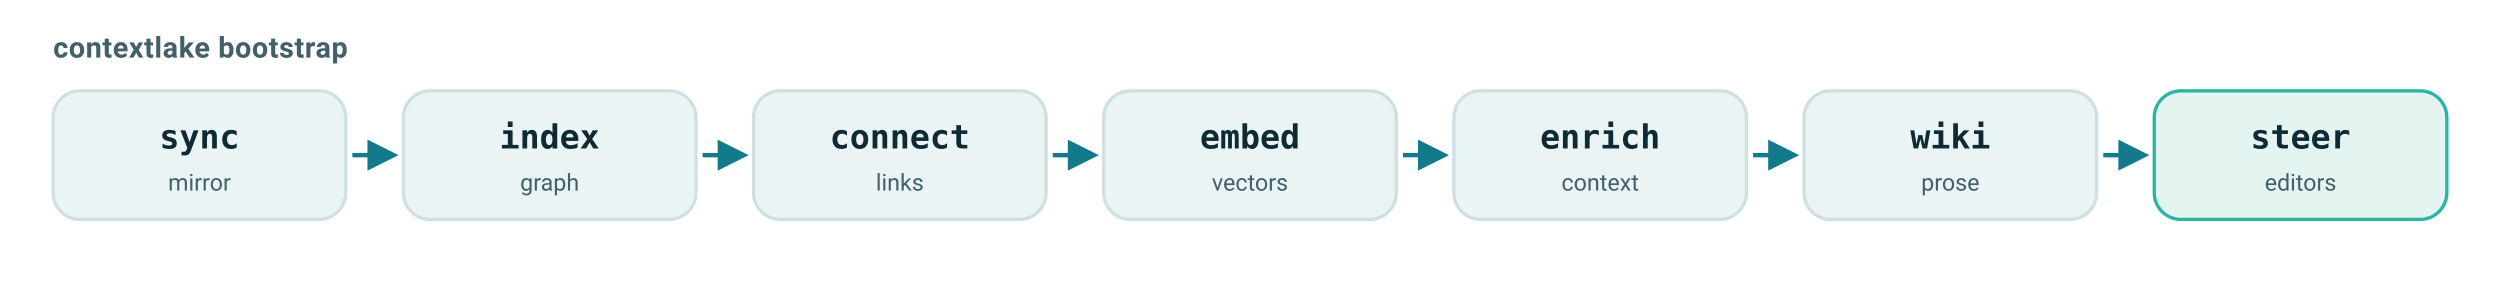
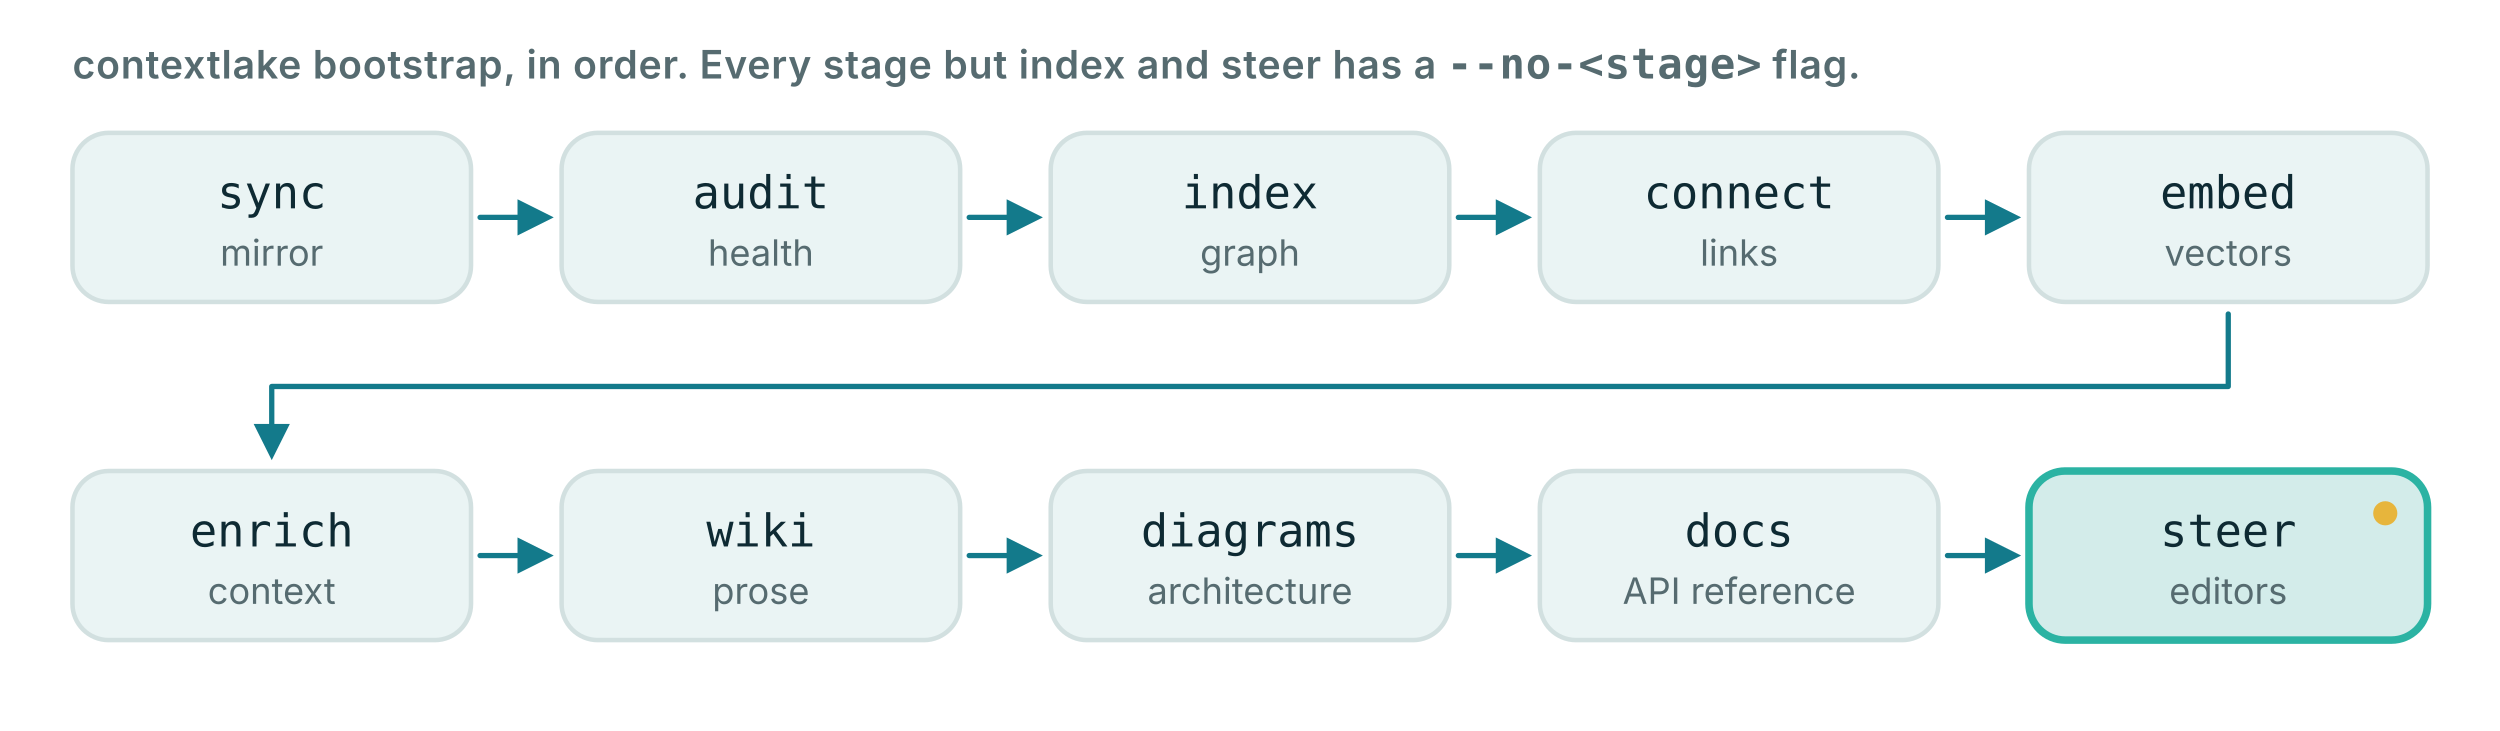
- <svg xmlns="http://www.w3.org/2000/svg" viewBox="0 0 1128 132" width="1128" height="132" role="img" aria-label="contextlake bootstrap pipeline" font-family="'Space Grotesk',-apple-system,Segoe UI,Roboto,sans-serif">
+ <svg xmlns="http://www.w3.org/2000/svg" viewBox="0 0 828 242" width="828" height="242" role="img" aria-label="contextlake bootstrap pipeline" font-family="Inter,-apple-system,Segoe UI,Roboto,sans-serif">
  <defs>
-     <marker id="ar" viewBox="0 0 10 10" refX="8" refY="5" markerWidth="7" markerHeight="7" orient="auto">
+     <marker id="ar" viewBox="0 0 10 10" refX="8" refY="5" markerWidth="12" markerHeight="12" markerUnits="userSpaceOnUse" orient="auto">
      <path d="M0 0L10 5L0 10z" fill="#137A8B" />
    </marker>
  </defs>
-   <text x="24" y="26" font-size="13" font-weight="600" fill="#41606a" letter-spacing=".02em">contextlake bootstrap</text>
-   <rect x="24" y="41" width="132" height="58" rx="12" fill="#EAF4F4" stroke="#cfe0e3" stroke-width="1.5" />
-   <text x="90" y="67" text-anchor="middle" font-size="15" font-weight="600" fill="#0E2A33" font-family="'JetBrains Mono',ui-monospace,monospace">sync</text>
-   <text x="90" y="86" text-anchor="middle" font-size="10.5" fill="#41606a">mirror</text>
-   <line x1="159" y1="70" x2="177" y2="70" stroke="#137A8B" stroke-width="2" marker-end="url(#ar)" />
-   <rect x="182" y="41" width="132" height="58" rx="12" fill="#EAF4F4" stroke="#cfe0e3" stroke-width="1.5" />
-   <text x="248" y="67" text-anchor="middle" font-size="15" font-weight="600" fill="#0E2A33" font-family="'JetBrains Mono',ui-monospace,monospace">index</text>
-   <text x="248" y="86" text-anchor="middle" font-size="10.5" fill="#41606a">graph</text>
-   <line x1="317" y1="70" x2="335" y2="70" stroke="#137A8B" stroke-width="2" marker-end="url(#ar)" />
-   <rect x="340" y="41" width="132" height="58" rx="12" fill="#EAF4F4" stroke="#cfe0e3" stroke-width="1.5" />
-   <text x="406" y="67" text-anchor="middle" font-size="15" font-weight="600" fill="#0E2A33" font-family="'JetBrains Mono',ui-monospace,monospace">connect</text>
-   <text x="406" y="86" text-anchor="middle" font-size="10.5" fill="#41606a">links</text>
-   <line x1="475" y1="70" x2="493" y2="70" stroke="#137A8B" stroke-width="2" marker-end="url(#ar)" />
-   <rect x="498" y="41" width="132" height="58" rx="12" fill="#EAF4F4" stroke="#cfe0e3" stroke-width="1.5" />
-   <text x="564" y="67" text-anchor="middle" font-size="15" font-weight="600" fill="#0E2A33" font-family="'JetBrains Mono',ui-monospace,monospace">embed</text>
-   <text x="564" y="86" text-anchor="middle" font-size="10.5" fill="#41606a">vectors</text>
-   <line x1="633" y1="70" x2="651" y2="70" stroke="#137A8B" stroke-width="2" marker-end="url(#ar)" />
-   <rect x="656" y="41" width="132" height="58" rx="12" fill="#EAF4F4" stroke="#cfe0e3" stroke-width="1.5" />
-   <text x="722" y="67" text-anchor="middle" font-size="15" font-weight="600" fill="#0E2A33" font-family="'JetBrains Mono',ui-monospace,monospace">enrich</text>
-   <text x="722" y="86" text-anchor="middle" font-size="10.5" fill="#41606a">context</text>
-   <line x1="791" y1="70" x2="809" y2="70" stroke="#137A8B" stroke-width="2" marker-end="url(#ar)" />
-   <rect x="814" y="41" width="132" height="58" rx="12" fill="#EAF4F4" stroke="#cfe0e3" stroke-width="1.5" />
-   <text x="880" y="67" text-anchor="middle" font-size="15" font-weight="600" fill="#0E2A33" font-family="'JetBrains Mono',ui-monospace,monospace">wiki</text>
-   <text x="880" y="86" text-anchor="middle" font-size="10.5" fill="#41606a">prose</text>
-   <line x1="949" y1="70" x2="967" y2="70" stroke="#137A8B" stroke-width="2" marker-end="url(#ar)" />
-   <rect x="972" y="41" width="132" height="58" rx="12" fill="#e4f5f1" stroke="#2BB3A3" stroke-width="1.5" />
-   <text x="1038" y="67" text-anchor="middle" font-size="15" font-weight="600" fill="#0E2A33" font-family="'JetBrains Mono',ui-monospace,monospace">steer</text>
-   <text x="1038" y="86" text-anchor="middle" font-size="10.5" fill="#41606a">editors</text>
+   <text x="24" y="26" font-size="13" font-weight="600" fill="#566B70" letter-spacing=".02em">contextlake bootstrap, in order. Every stage but index and steer has a <tspan font-family="'JetBrains Mono',ui-monospace,monospace" font-size="14">--no-&lt;stage&gt;</tspan> flag.</text>
+   <rect x="24" y="44" width="132" height="56" rx="12" fill="#EAF4F4" stroke="#D2E0E0" stroke-width="1.5" />
+   <text x="90" y="69" text-anchor="middle" font-size="15" font-weight="500" fill="#0E2A33" font-family="'JetBrains Mono',ui-monospace,monospace">sync</text>
+   <text x="90" y="88" text-anchor="middle" font-size="12" fill="#566B70">mirror</text>
+   <line x1="159" y1="72" x2="181" y2="72" stroke="#137A8B" stroke-width="1.75" stroke-linecap="round" marker-end="url(#ar)" />
+   <rect x="186" y="44" width="132" height="56" rx="12" fill="#EAF4F4" stroke="#D2E0E0" stroke-width="1.5" />
+   <text x="252" y="69" text-anchor="middle" font-size="15" font-weight="500" fill="#0E2A33" font-family="'JetBrains Mono',ui-monospace,monospace">audit</text>
+   <text x="252" y="88" text-anchor="middle" font-size="12" fill="#566B70">health</text>
+   <line x1="321" y1="72" x2="343" y2="72" stroke="#137A8B" stroke-width="1.75" stroke-linecap="round" marker-end="url(#ar)" />
+   <rect x="348" y="44" width="132" height="56" rx="12" fill="#EAF4F4" stroke="#D2E0E0" stroke-width="1.5" />
+   <text x="414" y="69" text-anchor="middle" font-size="15" font-weight="500" fill="#0E2A33" font-family="'JetBrains Mono',ui-monospace,monospace">index</text>
+   <text x="414" y="88" text-anchor="middle" font-size="12" fill="#566B70">graph</text>
+   <line x1="483" y1="72" x2="505" y2="72" stroke="#137A8B" stroke-width="1.75" stroke-linecap="round" marker-end="url(#ar)" />
+   <rect x="510" y="44" width="132" height="56" rx="12" fill="#EAF4F4" stroke="#D2E0E0" stroke-width="1.5" />
+   <text x="576" y="69" text-anchor="middle" font-size="15" font-weight="500" fill="#0E2A33" font-family="'JetBrains Mono',ui-monospace,monospace">connect</text>
+   <text x="576" y="88" text-anchor="middle" font-size="12" fill="#566B70">links</text>
+   <line x1="645" y1="72" x2="667" y2="72" stroke="#137A8B" stroke-width="1.75" stroke-linecap="round" marker-end="url(#ar)" />
+   <rect x="672" y="44" width="132" height="56" rx="12" fill="#EAF4F4" stroke="#D2E0E0" stroke-width="1.5" />
+   <text x="738" y="69" text-anchor="middle" font-size="15" font-weight="500" fill="#0E2A33" font-family="'JetBrains Mono',ui-monospace,monospace">embed</text>
+   <text x="738" y="88" text-anchor="middle" font-size="12" fill="#566B70">vectors</text>
+   <path d="M738 104 V128 H90 V150" fill="none" stroke="#137A8B" stroke-width="1.75" stroke-linecap="round" stroke-linejoin="round" marker-end="url(#ar)" />
+   <rect x="24" y="156" width="132" height="56" rx="12" fill="#EAF4F4" stroke="#D2E0E0" stroke-width="1.5" />
+   <text x="90" y="181" text-anchor="middle" font-size="15" font-weight="500" fill="#0E2A33" font-family="'JetBrains Mono',ui-monospace,monospace">enrich</text>
+   <text x="90" y="200" text-anchor="middle" font-size="12" fill="#566B70">context</text>
+   <line x1="159" y1="184" x2="181" y2="184" stroke="#137A8B" stroke-width="1.75" stroke-linecap="round" marker-end="url(#ar)" />
+   <rect x="186" y="156" width="132" height="56" rx="12" fill="#EAF4F4" stroke="#D2E0E0" stroke-width="1.5" />
+   <text x="252" y="181" text-anchor="middle" font-size="15" font-weight="500" fill="#0E2A33" font-family="'JetBrains Mono',ui-monospace,monospace">wiki</text>
+   <text x="252" y="200" text-anchor="middle" font-size="12" fill="#566B70">prose</text>
+   <line x1="321" y1="184" x2="343" y2="184" stroke="#137A8B" stroke-width="1.75" stroke-linecap="round" marker-end="url(#ar)" />
+   <rect x="348" y="156" width="132" height="56" rx="12" fill="#EAF4F4" stroke="#D2E0E0" stroke-width="1.5" />
+   <text x="414" y="181" text-anchor="middle" font-size="15" font-weight="500" fill="#0E2A33" font-family="'JetBrains Mono',ui-monospace,monospace">diagrams</text>
+   <text x="414" y="200" text-anchor="middle" font-size="12" fill="#566B70">architecture</text>
+   <line x1="483" y1="184" x2="505" y2="184" stroke="#137A8B" stroke-width="1.75" stroke-linecap="round" marker-end="url(#ar)" />
+   <rect x="510" y="156" width="132" height="56" rx="12" fill="#EAF4F4" stroke="#D2E0E0" stroke-width="1.5" />
+   <text x="576" y="181" text-anchor="middle" font-size="15" font-weight="500" fill="#0E2A33" font-family="'JetBrains Mono',ui-monospace,monospace">docs</text>
+   <text x="576" y="200" text-anchor="middle" font-size="12" fill="#566B70">API reference</text>
+   <line x1="645" y1="184" x2="667" y2="184" stroke="#137A8B" stroke-width="1.75" stroke-linecap="round" marker-end="url(#ar)" />
+   <rect x="672" y="156" width="132" height="56" rx="12" fill="#D3ECEA" stroke="#2BB3A3" stroke-width="2.5" />
+   <circle cx="790" cy="170" r="4" fill="#E7B53C" />
+   <text x="738" y="181" text-anchor="middle" font-size="15" font-weight="500" fill="#0E2A33" font-family="'JetBrains Mono',ui-monospace,monospace">steer</text>
+   <text x="738" y="200" text-anchor="middle" font-size="12" fill="#566B70">editors</text>
</svg>
